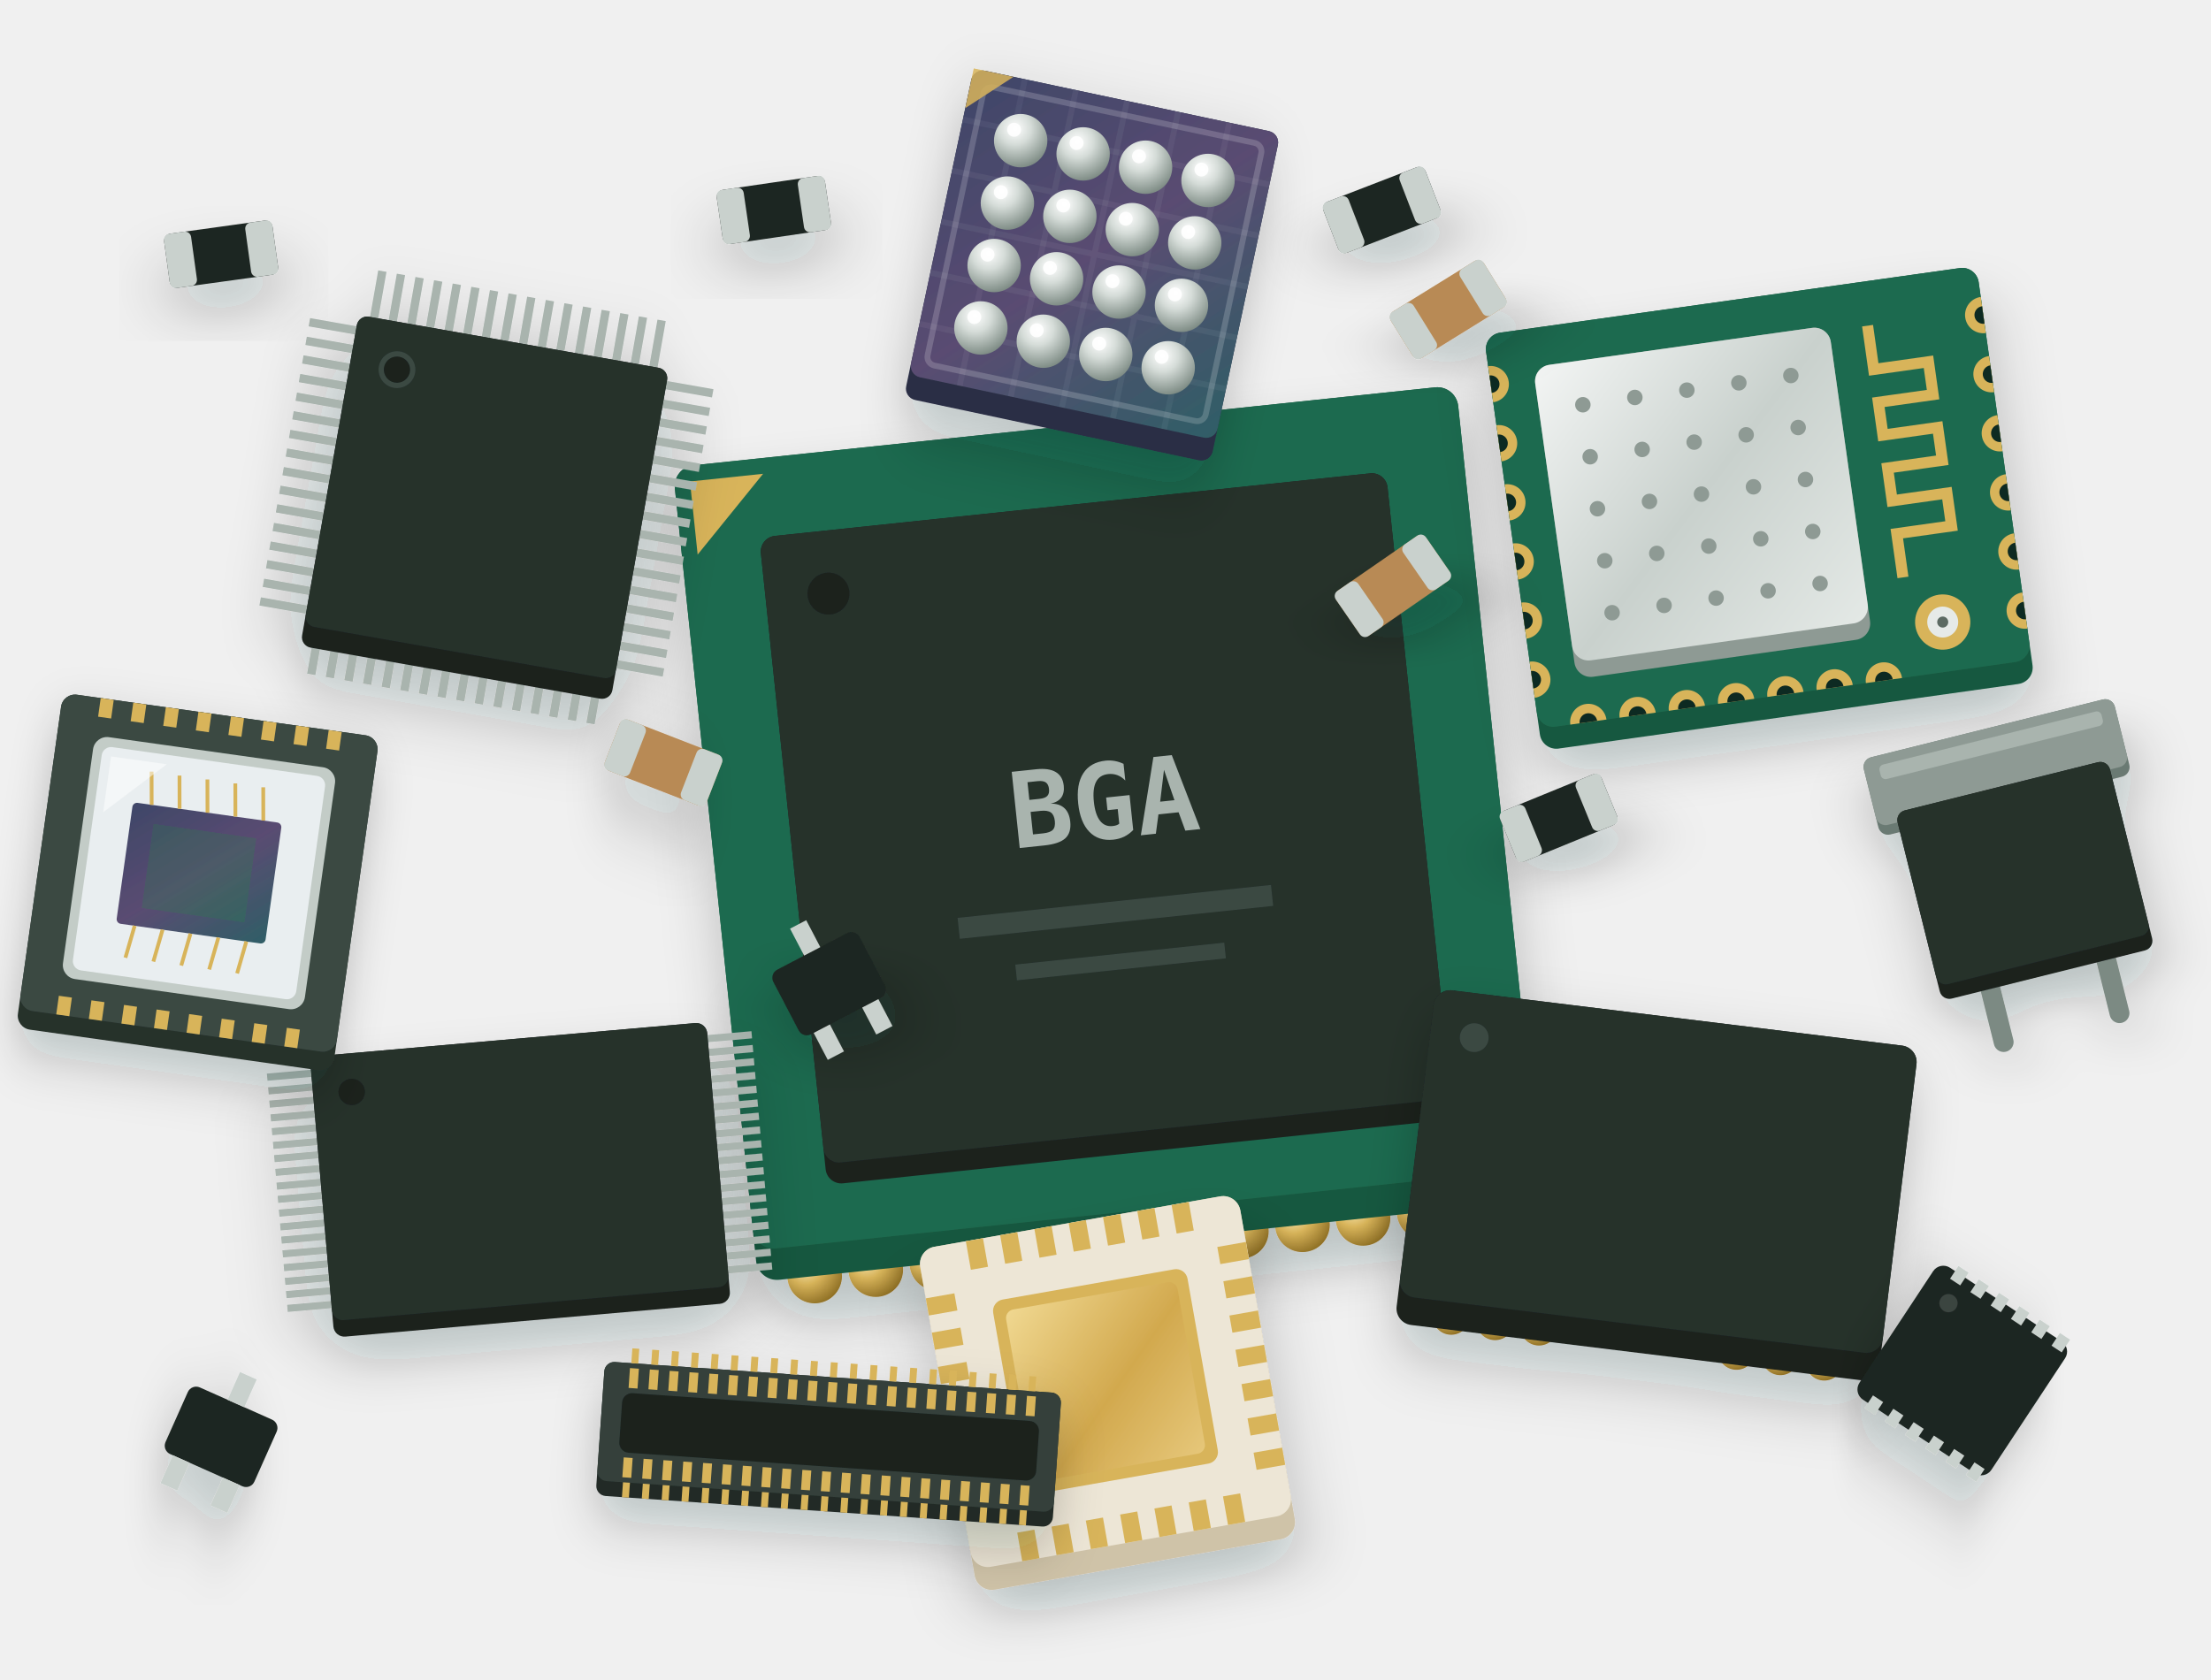
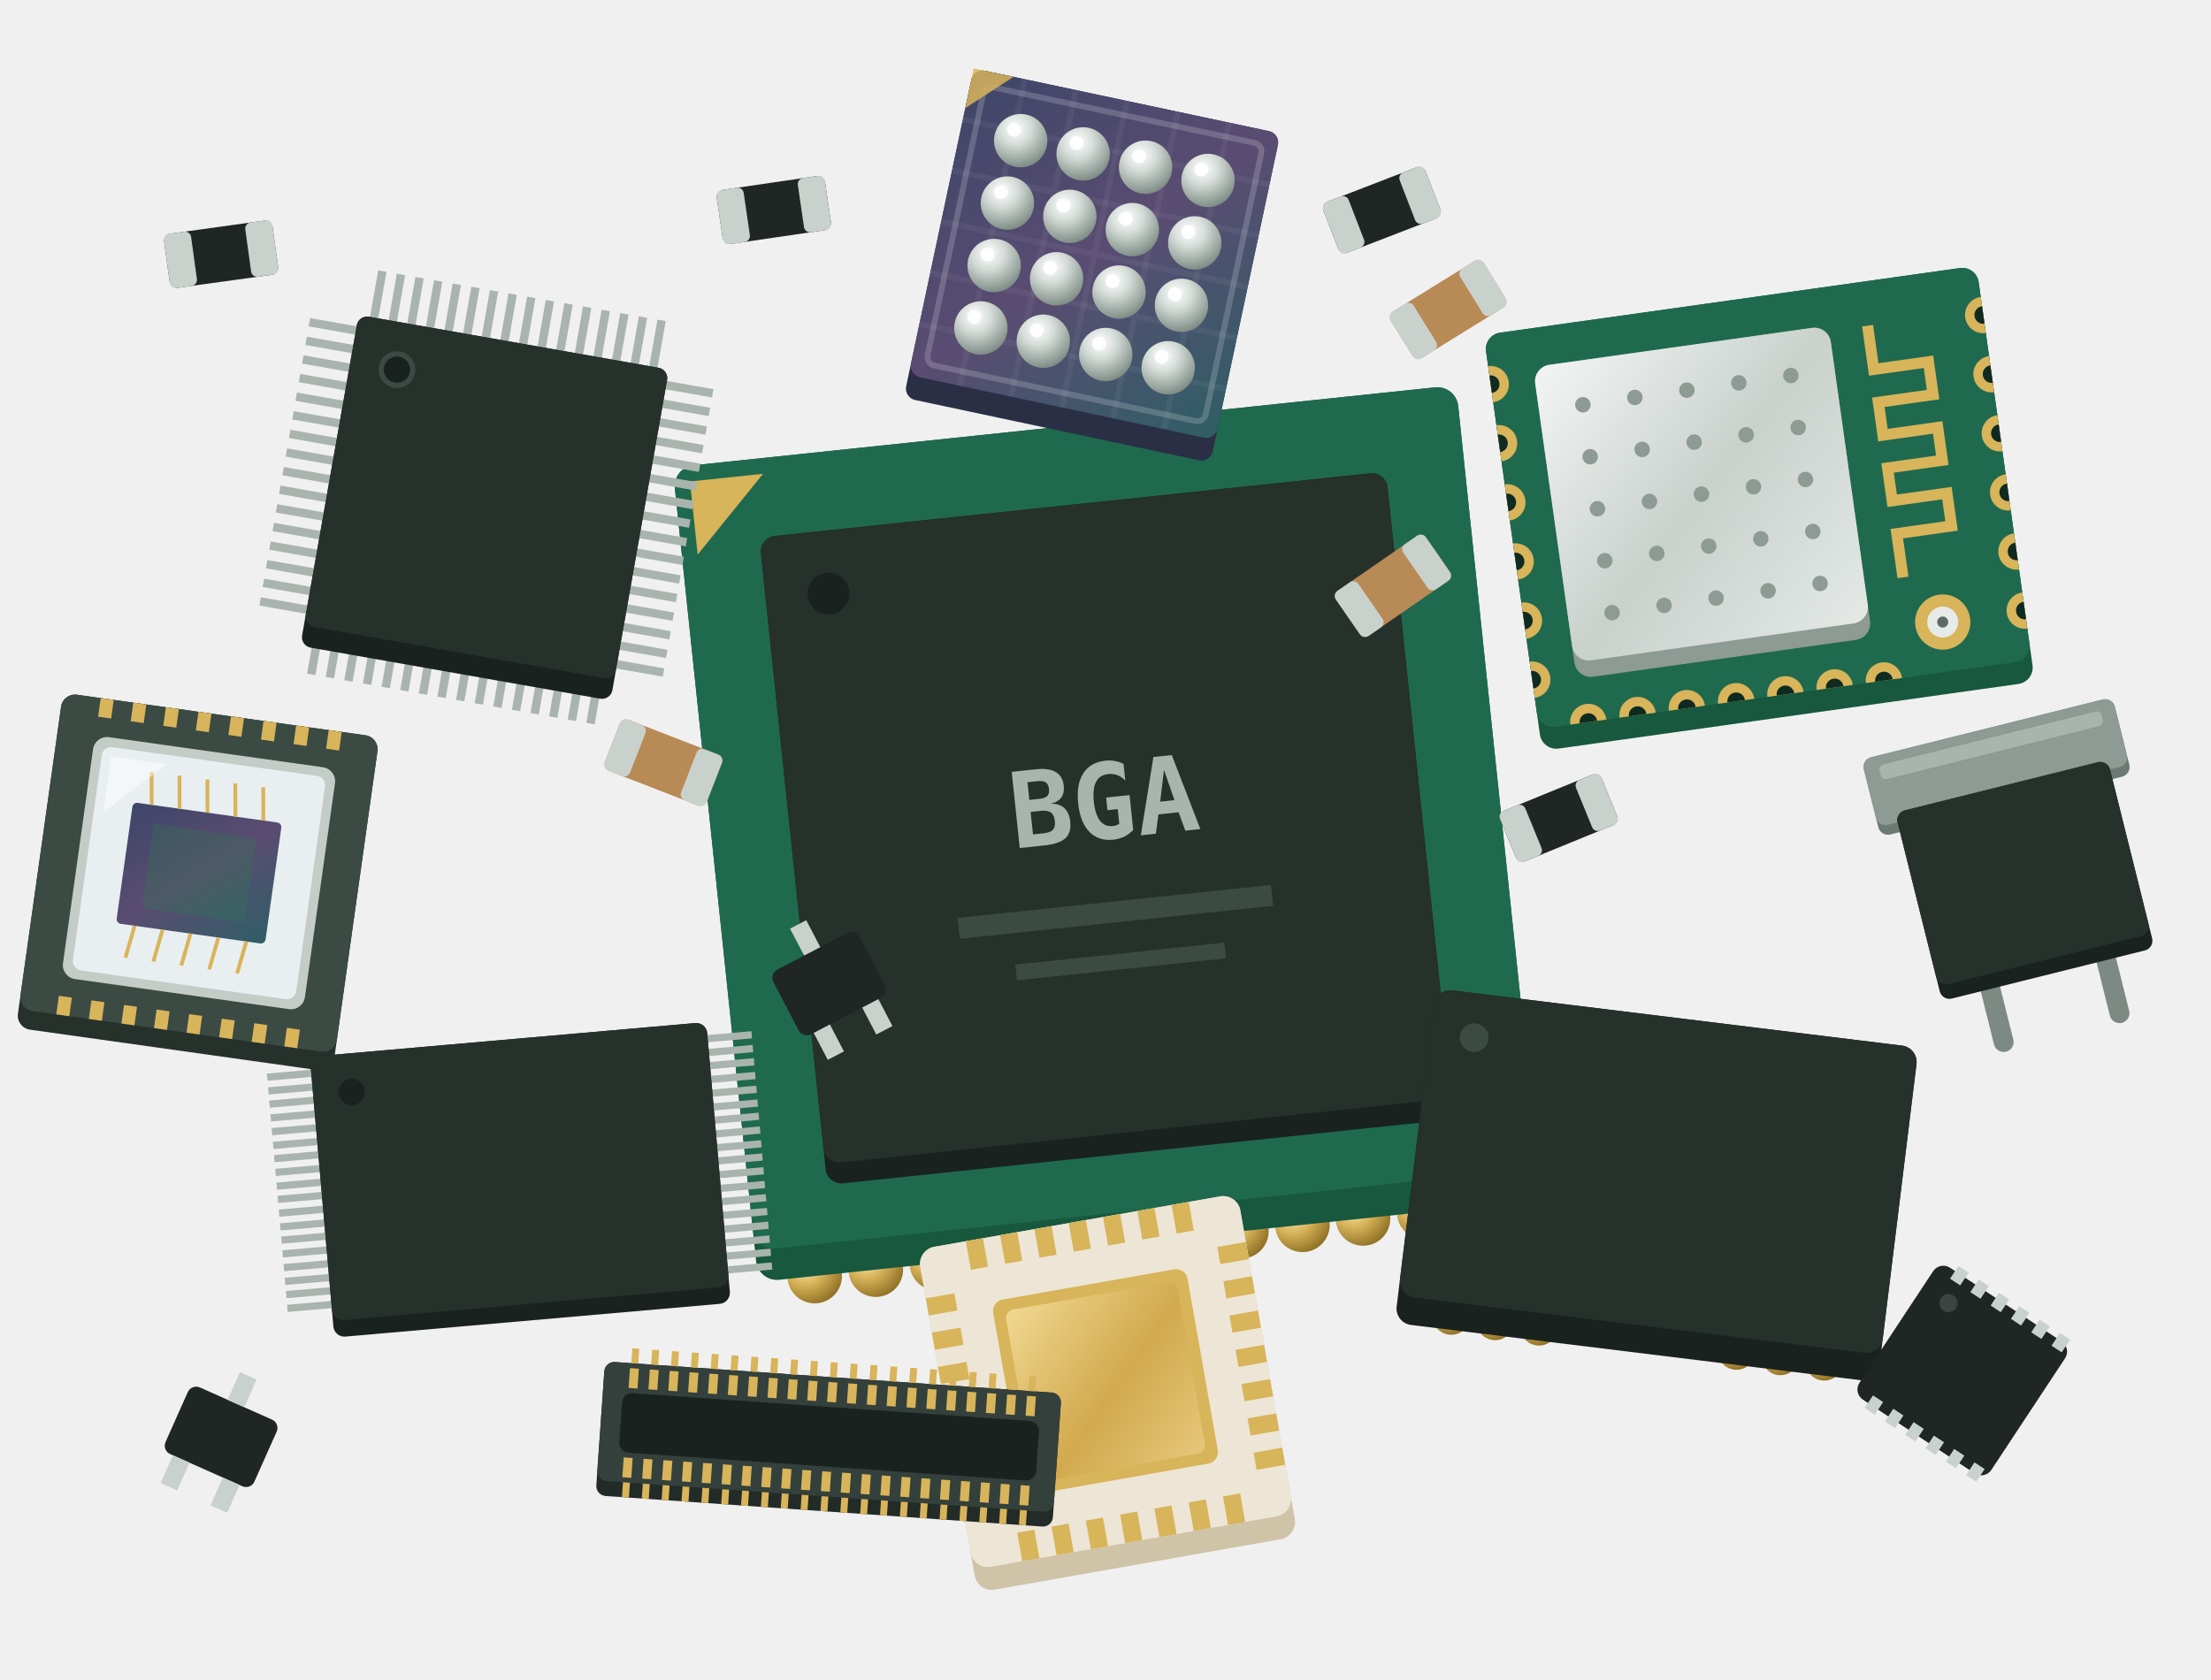
<svg xmlns="http://www.w3.org/2000/svg" viewBox="0 2 400 304" role="img" aria-label="Электронные компоненты">
  <defs>
    <radialGradient id="gBall-s3" cx=".35" cy=".3" r=".75">
      <stop offset="0" stop-color="#FBEBB8" />
      <stop offset=".45" stop-color="#D8B45A" />
      <stop offset="1" stop-color="#8E6F24" />
    </radialGradient>
    <radialGradient id="gBump-s3" cx=".35" cy=".3" r=".75">
      <stop offset="0" stop-color="#FFFFFF" />
      <stop offset=".4" stop-color="#D5DCD8" />
      <stop offset="1" stop-color="#7C8A83" />
    </radialGradient>
    <linearGradient id="gDie-s3" x1="0" y1="0" x2="1" y2="1">
      <stop offset="0" stop-color="#3E4668" />
      <stop offset=".5" stop-color="#5A4C72" />
      <stop offset="1" stop-color="#2F5E66" />
    </linearGradient>
    <linearGradient id="gGold-s3" x1="0" y1="0" x2="1" y2="1">
      <stop offset="0" stop-color="#F0D891" />
      <stop offset=".55" stop-color="#D2A94E" />
      <stop offset="1" stop-color="#E6C77A" />
    </linearGradient>
    <linearGradient id="gLid-s3" x1="0" y1="0" x2="1" y2="1">
      <stop offset="0" stop-color="#F3F5F4" />
      <stop offset=".5" stop-color="#C9D1CD" />
      <stop offset="1" stop-color="#E4E9E6" />
    </linearGradient>
-     <filter id="rsh" x="-30%" y="-30%" width="160%" height="170%">
-       <feDropShadow dx="0" dy="5" stdDeviation="5" flood-color="#0B2C22" flood-opacity=".22" />
-     </filter>
-     <filter id="rbs" x="-30%" y="-30%" width="160%" height="170%">
-       <feDropShadow dx="0" dy="5" stdDeviation="6" flood-color="#0B2C22" flood-opacity=".14" />
-     </filter>
  </defs>
-   <g transform="translate(200 150) rotate(-6) scale(0.95)" filter="url(#rsh)">
+   <g transform="translate(200 150) rotate(-6) scale(0.95)">
    <circle cx="-64.2" cy="81.0" r="5.2" fill="url(#gBall-s3)" />
    <circle cx="-52.5" cy="81.0" r="5.2" fill="url(#gBall-s3)" />
    <circle cx="-40.8" cy="81.0" r="5.2" fill="url(#gBall-s3)" />
    <circle cx="-29.2" cy="81.0" r="5.2" fill="url(#gBall-s3)" />
    <circle cx="-17.5" cy="81.0" r="5.2" fill="url(#gBall-s3)" />
    <circle cx="-5.8" cy="81.0" r="5.2" fill="url(#gBall-s3)" />
    <circle cx="5.8" cy="81.0" r="5.2" fill="url(#gBall-s3)" />
    <circle cx="17.5" cy="81.0" r="5.2" fill="url(#gBall-s3)" />
    <circle cx="29.2" cy="81.0" r="5.2" fill="url(#gBall-s3)" />
    <circle cx="40.8" cy="81.0" r="5.2" fill="url(#gBall-s3)" />
    <circle cx="52.5" cy="81.0" r="5.2" fill="url(#gBall-s3)" />
    <circle cx="64.2" cy="81.0" r="5.2" fill="url(#gBall-s3)" />
    <rect x="-75.0" y="-75.0" width="150" height="156" rx="4" fill="#17583F" />
    <rect x="-75.0" y="-75.0" width="150" height="150" rx="4" fill="#1F6A4F" />
    <rect x="-60" y="-60" width="120" height="124" rx="3" fill="#1A221F" />
    <rect x="-60" y="-60" width="120" height="120" rx="3" fill="#26312C" />
    <path d="M-72 -72h14l-14 14z" fill="#D8B45A" />
    <circle cx="-48" cy="-48" r="4" fill="#1A221F" />
    <text x="0" y="4" text-anchor="middle" font-family="ui-monospace,Menlo,Consolas,monospace" font-size="20" font-weight="700" fill="#A9B4AE">BGA</text>
    <rect x="-30" y="16" width="60" height="4" fill="#3B4A43" />
    <rect x="-20" y="26" width="40" height="3" fill="#3B4A43" />
  </g>
-   <g transform="translate(88 92) rotate(10) scale(0.95)" filter="url(#rsh)">
+   <g transform="translate(88 92) rotate(10) scale(0.95)">
    <path d="M-27.0 -30v-9M-27.0 30v9M-30 -27.0h-9M30 -27.0h9" stroke="#A9B4AE" stroke-width="1.6" />
    <path d="M-23.4 -30v-9M-23.4 30v9M-30 -23.4h-9M30 -23.4h9" stroke="#A9B4AE" stroke-width="1.6" />
    <path d="M-19.8 -30v-9M-19.8 30v9M-30 -19.8h-9M30 -19.8h9" stroke="#A9B4AE" stroke-width="1.6" />
    <path d="M-16.2 -30v-9M-16.2 30v9M-30 -16.2h-9M30 -16.2h9" stroke="#A9B4AE" stroke-width="1.6" />
    <path d="M-12.6 -30v-9M-12.6 30v9M-30 -12.6h-9M30 -12.6h9" stroke="#A9B4AE" stroke-width="1.6" />
    <path d="M-9.0 -30v-9M-9.0 30v9M-30 -9.0h-9M30 -9.0h9" stroke="#A9B4AE" stroke-width="1.6" />
    <path d="M-5.4 -30v-9M-5.4 30v9M-30 -5.4h-9M30 -5.4h9" stroke="#A9B4AE" stroke-width="1.6" />
    <path d="M-1.8 -30v-9M-1.8 30v9M-30 -1.8h-9M30 -1.8h9" stroke="#A9B4AE" stroke-width="1.6" />
    <path d="M1.8 -30v-9M1.8 30v9M-30 1.8h-9M30 1.8h9" stroke="#A9B4AE" stroke-width="1.6" />
    <path d="M5.4 -30v-9M5.4 30v9M-30 5.4h-9M30 5.4h9" stroke="#A9B4AE" stroke-width="1.6" />
    <path d="M9.0 -30v-9M9.0 30v9M-30 9.0h-9M30 9.0h9" stroke="#A9B4AE" stroke-width="1.6" />
    <path d="M12.6 -30v-9M12.6 30v9M-30 12.6h-9M30 12.6h9" stroke="#A9B4AE" stroke-width="1.6" />
    <path d="M16.2 -30v-9M16.2 30v9M-30 16.2h-9M30 16.2h9" stroke="#A9B4AE" stroke-width="1.6" />
    <path d="M19.8 -30v-9M19.8 30v9M-30 19.8h-9M30 19.8h9" stroke="#A9B4AE" stroke-width="1.6" />
    <path d="M23.4 -30v-9M23.4 30v9M-30 23.4h-9M30 23.4h9" stroke="#A9B4AE" stroke-width="1.6" />
    <path d="M27.0 -30v-9M27.0 30v9M-30 27.0h-9M30 27.0h9" stroke="#A9B4AE" stroke-width="1.6" />
    <rect x="-30" y="-30" width="60" height="64" rx="2" fill="#1A221F" />
    <rect x="-30" y="-30" width="60" height="60" rx="2" fill="#26312C" />
    <circle cx="-21" cy="-21" r="3" fill="#1A221F" />
    <circle cx="-21" cy="-21" r="3" fill="none" stroke="#3B4A43" />
  </g>
-   <g transform="translate(318 92) rotate(-8) scale(1.0)" filter="url(#rsh)">
+   <g transform="translate(318 92) rotate(-8) scale(1.0)">
    <clipPath id="cRF-s33">
      <rect x="-45" y="-36" width="90" height="72" rx="3" />
    </clipPath>
    <rect x="-45" y="-36" width="90" height="76" rx="3" fill="#17583F" />
    <rect x="-45" y="-36" width="90" height="72" rx="3" fill="#1F6A4F" />
    <g clip-path="url(#cRF-s33)">
      <circle cx="-45" cy="-27.0" r="3.3" fill="#D8B45A" />
      <circle cx="-45" cy="-27.0" r="1.6" fill="#0F2A20" />
      <circle cx="-45" cy="-16.2" r="3.3" fill="#D8B45A" />
      <circle cx="-45" cy="-16.2" r="1.6" fill="#0F2A20" />
      <circle cx="-45" cy="-5.4" r="3.3" fill="#D8B45A" />
      <circle cx="-45" cy="-5.4" r="1.6" fill="#0F2A20" />
      <circle cx="-45" cy="5.4" r="3.3" fill="#D8B45A" />
      <circle cx="-45" cy="5.4" r="1.6" fill="#0F2A20" />
      <circle cx="-45" cy="16.2" r="3.3" fill="#D8B45A" />
      <circle cx="-45" cy="16.2" r="1.6" fill="#0F2A20" />
      <circle cx="-45" cy="27.0" r="3.3" fill="#D8B45A" />
      <circle cx="-45" cy="27.0" r="1.6" fill="#0F2A20" />
      <circle cx="45" cy="-27.0" r="3.3" fill="#D8B45A" />
      <circle cx="45" cy="-27.0" r="1.6" fill="#0F2A20" />
      <circle cx="45" cy="-16.2" r="3.3" fill="#D8B45A" />
      <circle cx="45" cy="-16.2" r="1.6" fill="#0F2A20" />
      <circle cx="45" cy="-5.4" r="3.3" fill="#D8B45A" />
      <circle cx="45" cy="-5.4" r="1.6" fill="#0F2A20" />
      <circle cx="45" cy="5.4" r="3.3" fill="#D8B45A" />
      <circle cx="45" cy="5.4" r="1.6" fill="#0F2A20" />
      <circle cx="45" cy="16.2" r="3.3" fill="#D8B45A" />
      <circle cx="45" cy="16.2" r="1.6" fill="#0F2A20" />
      <circle cx="45" cy="27.0" r="3.3" fill="#D8B45A" />
      <circle cx="45" cy="27.0" r="1.6" fill="#0F2A20" />
      <circle cx="-36.0" cy="36" r="3.3" fill="#D8B45A" />
      <circle cx="-36.0" cy="36" r="1.6" fill="#0F2A20" />
      <circle cx="-27.0" cy="36" r="3.3" fill="#D8B45A" />
      <circle cx="-27.0" cy="36" r="1.6" fill="#0F2A20" />
      <circle cx="-18.0" cy="36" r="3.3" fill="#D8B45A" />
      <circle cx="-18.0" cy="36" r="1.6" fill="#0F2A20" />
      <circle cx="-9.0" cy="36" r="3.3" fill="#D8B45A" />
      <circle cx="-9.0" cy="36" r="1.6" fill="#0F2A20" />
      <circle cx="0.0" cy="36" r="3.3" fill="#D8B45A" />
      <circle cx="0.0" cy="36" r="1.6" fill="#0F2A20" />
      <circle cx="9.0" cy="36" r="3.3" fill="#D8B45A" />
      <circle cx="9.0" cy="36" r="1.6" fill="#0F2A20" />
      <circle cx="18.0" cy="36" r="3.3" fill="#D8B45A" />
      <circle cx="18.0" cy="36" r="1.6" fill="#0F2A20" />
    </g>
    <rect x="-37" y="-29" width="54" height="57" rx="3" fill="#8E9A94" />
    <rect x="-37" y="-29" width="54" height="54" rx="3" fill="url(#gLid-s3)" />
    <circle cx="-29.0" cy="-21.0" r="1.4" fill="#8E9A94" />
    <circle cx="-29.0" cy="-11.5" r="1.4" fill="#8E9A94" />
    <circle cx="-29.0" cy="-2.0" r="1.4" fill="#8E9A94" />
    <circle cx="-29.0" cy="7.5" r="1.4" fill="#8E9A94" />
    <circle cx="-29.0" cy="17.0" r="1.4" fill="#8E9A94" />
    <circle cx="-19.5" cy="-21.0" r="1.4" fill="#8E9A94" />
    <circle cx="-19.5" cy="-11.5" r="1.4" fill="#8E9A94" />
    <circle cx="-19.5" cy="-2.0" r="1.4" fill="#8E9A94" />
    <circle cx="-19.5" cy="7.5" r="1.4" fill="#8E9A94" />
    <circle cx="-19.5" cy="17.0" r="1.4" fill="#8E9A94" />
    <circle cx="-10.0" cy="-21.0" r="1.4" fill="#8E9A94" />
    <circle cx="-10.0" cy="-11.5" r="1.4" fill="#8E9A94" />
    <circle cx="-10.0" cy="-2.0" r="1.4" fill="#8E9A94" />
    <circle cx="-10.0" cy="7.5" r="1.4" fill="#8E9A94" />
    <circle cx="-10.0" cy="17.0" r="1.4" fill="#8E9A94" />
    <circle cx="-0.5" cy="-21.0" r="1.4" fill="#8E9A94" />
    <circle cx="-0.5" cy="-11.5" r="1.4" fill="#8E9A94" />
    <circle cx="-0.5" cy="-2.0" r="1.4" fill="#8E9A94" />
    <circle cx="-0.5" cy="7.5" r="1.4" fill="#8E9A94" />
    <circle cx="-0.5" cy="17.0" r="1.4" fill="#8E9A94" />
    <circle cx="9.0" cy="-21.0" r="1.4" fill="#8E9A94" />
    <circle cx="9.0" cy="-11.5" r="1.4" fill="#8E9A94" />
    <circle cx="9.0" cy="-2.0" r="1.4" fill="#8E9A94" />
    <circle cx="9.0" cy="7.5" r="1.4" fill="#8E9A94" />
    <circle cx="9.0" cy="17.0" r="1.4" fill="#8E9A94" />
    <path d="M24 -28v8h10v6h-10v6h10v6h-10v6h10v6h-10v8" fill="none" stroke="#D8B45A" stroke-width="2" />
    <circle cx="31" cy="-29" r="0" fill="none" />
    <circle cx="30" cy="27" r="5" fill="#D8B45A" />
    <circle cx="30" cy="27" r="2.8" fill="#E6EAE8" />
    <circle cx="30" cy="27" r="1" fill="#5C6B64" />
  </g>
-   <g transform="translate(300 214) rotate(7) scale(1.0)" filter="url(#rsh)">
+   <g transform="translate(300 214) rotate(7) scale(1.0)">
    <circle cx="-34" cy="30.5" r="3.4" fill="url(#gBall-s3)" />
    <circle cx="-26" cy="30.5" r="3.4" fill="url(#gBall-s3)" />
    <circle cx="-18" cy="30.5" r="3.4" fill="url(#gBall-s3)" />
    <circle cx="18" cy="30.5" r="3.4" fill="url(#gBall-s3)" />
    <circle cx="26" cy="30.5" r="3.4" fill="url(#gBall-s3)" />
    <circle cx="34" cy="30.5" r="3.4" fill="url(#gBall-s3)" />
    <rect x="-44" y="-28" width="88" height="61" rx="3" fill="#1A221F" />
    <rect x="-44" y="-28" width="88" height="56" rx="3" fill="#26312C" />
    <circle cx="-36" cy="-20" r="2.6" fill="#3B4A43" />
  </g>
-   <g transform="translate(94 214) rotate(-5) scale(1.0)" filter="url(#rsh)">
+   <g transform="translate(94 214) rotate(-5) scale(1.0)">
    <path d="M-44 -21.0h8M36 -21.0h8" stroke="#A9B4AE" stroke-width="1.3" />
    <path d="M-44 -18.5h8M36 -18.5h8" stroke="#A9B4AE" stroke-width="1.3" />
    <path d="M-44 -16.1h8M36 -16.1h8" stroke="#A9B4AE" stroke-width="1.3" />
    <path d="M-44 -13.6h8M36 -13.6h8" stroke="#A9B4AE" stroke-width="1.3" />
    <path d="M-44 -11.1h8M36 -11.1h8" stroke="#A9B4AE" stroke-width="1.3" />
    <path d="M-44 -8.6h8M36 -8.6h8" stroke="#A9B4AE" stroke-width="1.3" />
    <path d="M-44 -6.2h8M36 -6.2h8" stroke="#A9B4AE" stroke-width="1.3" />
    <path d="M-44 -3.7h8M36 -3.7h8" stroke="#A9B4AE" stroke-width="1.3" />
    <path d="M-44 -1.2h8M36 -1.2h8" stroke="#A9B4AE" stroke-width="1.3" />
    <path d="M-44 1.2h8M36 1.2h8" stroke="#A9B4AE" stroke-width="1.3" />
    <path d="M-44 3.7h8M36 3.7h8" stroke="#A9B4AE" stroke-width="1.3" />
    <path d="M-44 6.2h8M36 6.2h8" stroke="#A9B4AE" stroke-width="1.3" />
    <path d="M-44 8.6h8M36 8.6h8" stroke="#A9B4AE" stroke-width="1.3" />
    <path d="M-44 11.1h8M36 11.1h8" stroke="#A9B4AE" stroke-width="1.3" />
    <path d="M-44 13.6h8M36 13.6h8" stroke="#A9B4AE" stroke-width="1.3" />
    <path d="M-44 16.1h8M36 16.1h8" stroke="#A9B4AE" stroke-width="1.3" />
    <path d="M-44 18.5h8M36 18.5h8" stroke="#A9B4AE" stroke-width="1.3" />
    <path d="M-44 21.0h8M36 21.0h8" stroke="#A9B4AE" stroke-width="1.3" />
    <rect x="-36" y="-24" width="72" height="51" rx="2" fill="#1A221F" />
    <rect x="-36" y="-24" width="72" height="48" rx="2" fill="#26312C" />
    <circle cx="-29" cy="-17" r="2.4" fill="#1A221F" />
  </g>
-   <g transform="translate(198 48) rotate(12) scale(1.05)" filter="url(#rsh)">
+   <g transform="translate(198 48) rotate(12) scale(1.05)">
    <rect x="-27" y="-27" width="54" height="58" rx="2" fill="#2A2F45" />
    <rect x="-27" y="-27" width="54" height="54" rx="2" fill="url(#gDie-s3)" />
    <rect x="-24.5" y="-24.5" width="49" height="49" rx="1.5" fill="none" stroke="#FFFFFF" stroke-opacity=".18" />
    <path d="M-18 -27v54M-27 -18h54" stroke="#FFFFFF" stroke-opacity=".05" />
    <path d="M-9 -27v54M-27 -9h54" stroke="#FFFFFF" stroke-opacity=".05" />
    <path d="M0 -27v54M-27 0h54" stroke="#FFFFFF" stroke-opacity=".05" />
    <path d="M9 -27v54M-27 9h54" stroke="#FFFFFF" stroke-opacity=".05" />
    <path d="M18 -27v54M-27 18h54" stroke="#FFFFFF" stroke-opacity=".05" />
    <circle cx="-16.5" cy="-16.5" r="4.6" fill="url(#gBump-s3)" />
    <circle cx="-18.0" cy="-18.1" r="1.2" fill="#FFFFFF" opacity=".9" />
    <circle cx="-5.5" cy="-16.5" r="4.6" fill="url(#gBump-s3)" />
    <circle cx="-7.0" cy="-18.1" r="1.2" fill="#FFFFFF" opacity=".9" />
    <circle cx="5.5" cy="-16.5" r="4.6" fill="url(#gBump-s3)" />
    <circle cx="4.0" cy="-18.1" r="1.2" fill="#FFFFFF" opacity=".9" />
    <circle cx="16.5" cy="-16.5" r="4.6" fill="url(#gBump-s3)" />
    <circle cx="15.0" cy="-18.1" r="1.2" fill="#FFFFFF" opacity=".9" />
    <circle cx="-16.5" cy="-5.5" r="4.6" fill="url(#gBump-s3)" />
    <circle cx="-18.0" cy="-7.1" r="1.2" fill="#FFFFFF" opacity=".9" />
    <circle cx="-5.5" cy="-5.5" r="4.6" fill="url(#gBump-s3)" />
    <circle cx="-7.0" cy="-7.1" r="1.2" fill="#FFFFFF" opacity=".9" />
    <circle cx="5.5" cy="-5.5" r="4.6" fill="url(#gBump-s3)" />
    <circle cx="4.0" cy="-7.1" r="1.2" fill="#FFFFFF" opacity=".9" />
    <circle cx="16.5" cy="-5.5" r="4.6" fill="url(#gBump-s3)" />
    <circle cx="15.0" cy="-7.1" r="1.2" fill="#FFFFFF" opacity=".9" />
    <circle cx="-16.5" cy="5.5" r="4.6" fill="url(#gBump-s3)" />
    <circle cx="-18.0" cy="3.9" r="1.2" fill="#FFFFFF" opacity=".9" />
    <circle cx="-5.5" cy="5.5" r="4.6" fill="url(#gBump-s3)" />
    <circle cx="-7.0" cy="3.9" r="1.2" fill="#FFFFFF" opacity=".9" />
    <circle cx="5.5" cy="5.5" r="4.6" fill="url(#gBump-s3)" />
    <circle cx="4.0" cy="3.9" r="1.2" fill="#FFFFFF" opacity=".9" />
    <circle cx="16.5" cy="5.5" r="4.6" fill="url(#gBump-s3)" />
    <circle cx="15.0" cy="3.9" r="1.2" fill="#FFFFFF" opacity=".9" />
    <circle cx="-16.5" cy="16.5" r="4.6" fill="url(#gBump-s3)" />
    <circle cx="-18.0" cy="14.9" r="1.2" fill="#FFFFFF" opacity=".9" />
    <circle cx="-5.5" cy="16.5" r="4.6" fill="url(#gBump-s3)" />
    <circle cx="-7.0" cy="14.9" r="1.2" fill="#FFFFFF" opacity=".9" />
    <circle cx="5.5" cy="16.5" r="4.6" fill="url(#gBump-s3)" />
    <circle cx="4.0" cy="14.9" r="1.2" fill="#FFFFFF" opacity=".9" />
    <circle cx="16.5" cy="16.5" r="4.6" fill="url(#gBump-s3)" />
    <circle cx="15.0" cy="14.9" r="1.2" fill="#FFFFFF" opacity=".9" />
    <path d="M-27 -27h7l-7 7z" fill="#D8B45A" opacity=".85" />
  </g>
-   <g transform="translate(200 252) rotate(-10) scale(1.05)" filter="url(#rsh)">
+   <g transform="translate(200 252) rotate(-10) scale(1.05)">
    <rect x="-28" y="-28" width="56" height="60" rx="3" fill="#CFC3A8" />
    <rect x="-28" y="-28" width="56" height="56" rx="3" fill="#EDE6D6" />
    <rect x="-19.5" y="-28" width="3" height="5" fill="#D8B45A" />
    <rect x="-19.5" y="23" width="3" height="5" fill="#D8B45A" />
    <rect x="-28" y="-19.5" width="5" height="3" fill="#D8B45A" />
    <rect x="23" y="-19.5" width="5" height="3" fill="#D8B45A" />
    <rect x="-13.5" y="-28" width="3" height="5" fill="#D8B45A" />
    <rect x="-13.5" y="23" width="3" height="5" fill="#D8B45A" />
    <rect x="-28" y="-13.5" width="5" height="3" fill="#D8B45A" />
    <rect x="23" y="-13.5" width="5" height="3" fill="#D8B45A" />
    <rect x="-7.5" y="-28" width="3" height="5" fill="#D8B45A" />
    <rect x="-7.5" y="23" width="3" height="5" fill="#D8B45A" />
    <rect x="-28" y="-7.5" width="5" height="3" fill="#D8B45A" />
    <rect x="23" y="-7.5" width="5" height="3" fill="#D8B45A" />
    <rect x="-1.5" y="-28" width="3" height="5" fill="#D8B45A" />
    <rect x="-1.5" y="23" width="3" height="5" fill="#D8B45A" />
    <rect x="-28" y="-1.5" width="5" height="3" fill="#D8B45A" />
    <rect x="23" y="-1.5" width="5" height="3" fill="#D8B45A" />
    <rect x="4.5" y="-28" width="3" height="5" fill="#D8B45A" />
    <rect x="4.5" y="23" width="3" height="5" fill="#D8B45A" />
    <rect x="-28" y="4.5" width="5" height="3" fill="#D8B45A" />
    <rect x="23" y="4.5" width="5" height="3" fill="#D8B45A" />
    <rect x="10.5" y="-28" width="3" height="5" fill="#D8B45A" />
    <rect x="10.5" y="23" width="3" height="5" fill="#D8B45A" />
    <rect x="-28" y="10.5" width="5" height="3" fill="#D8B45A" />
    <rect x="23" y="10.5" width="5" height="3" fill="#D8B45A" />
    <rect x="16.5" y="-28" width="3" height="5" fill="#D8B45A" />
    <rect x="16.5" y="23" width="3" height="5" fill="#D8B45A" />
    <rect x="-28" y="16.5" width="5" height="3" fill="#D8B45A" />
    <rect x="23" y="16.5" width="5" height="3" fill="#D8B45A" />
    <rect x="-17" y="-17" width="34" height="34" rx="2" fill="#D8B45A" />
    <rect x="-15" y="-15" width="30" height="30" rx="1.5" fill="url(#gGold-s3)" />
  </g>
-   <g transform="translate(36 160) rotate(8) scale(0.85)" filter="url(#rsh)">
+   <g transform="translate(36 160) rotate(8) scale(0.85)">
    <rect x="-34" y="-34" width="68" height="72" rx="3" fill="#26312C" />
    <rect x="-34" y="-34" width="68" height="68" rx="3" fill="#3B4A43" />
    <rect x="-25.9" y="-34" width="2.8" height="4" fill="#D8B45A" />
    <rect x="-25.9" y="30" width="2.8" height="4" fill="#D8B45A" />
    <rect x="-18.9" y="-34" width="2.8" height="4" fill="#D8B45A" />
    <rect x="-18.9" y="30" width="2.8" height="4" fill="#D8B45A" />
    <rect x="-11.9" y="-34" width="2.8" height="4" fill="#D8B45A" />
    <rect x="-11.9" y="30" width="2.8" height="4" fill="#D8B45A" />
    <rect x="-4.9" y="-34" width="2.8" height="4" fill="#D8B45A" />
    <rect x="-4.9" y="30" width="2.8" height="4" fill="#D8B45A" />
    <rect x="2.1" y="-34" width="2.8" height="4" fill="#D8B45A" />
    <rect x="2.1" y="30" width="2.8" height="4" fill="#D8B45A" />
    <rect x="9.1" y="-34" width="2.8" height="4" fill="#D8B45A" />
    <rect x="9.1" y="30" width="2.8" height="4" fill="#D8B45A" />
    <rect x="16.1" y="-34" width="2.8" height="4" fill="#D8B45A" />
    <rect x="16.1" y="30" width="2.8" height="4" fill="#D8B45A" />
    <rect x="23.1" y="-34" width="2.8" height="4" fill="#D8B45A" />
    <rect x="23.1" y="30" width="2.8" height="4" fill="#D8B45A" />
    <rect x="-26" y="-26" width="52" height="52" rx="3" fill="#C3CCC7" />
    <rect x="-24" y="-24" width="48" height="48" rx="2" fill="#E9EEF0" />
    <rect x="-16" y="-13" width="32" height="26" rx="1" fill="url(#gDie-s3)" />
    <rect x="-11" y="-9" width="22" height="18" fill="#3E6B5A" />
    <rect x="-11" y="-9" width="22" height="18" fill="url(#gDie-s3)" opacity=".55" />
    <path d="M-12 -13l-1 -7M-12 13l-1 7" stroke="#D8B45A" stroke-width=".8" />
    <path d="M-6 -13l-1 -7M-6 13l-1 7" stroke="#D8B45A" stroke-width=".8" />
    <path d="M0 -13l-1 -7M0 13l-1 7" stroke="#D8B45A" stroke-width=".8" />
    <path d="M6 -13l-1 -7M6 13l-1 7" stroke="#D8B45A" stroke-width=".8" />
    <path d="M12 -13l-1 -7M12 13l-1 7" stroke="#D8B45A" stroke-width=".8" />
    <path d="M-22 -22l12 0-12 12z" fill="#FFFFFF" opacity=".5" />
  </g>
-   <g transform="translate(366 160) rotate(-14) scale(0.9)" filter="url(#rsh)">
+   <g transform="translate(366 160) rotate(-14) scale(0.9)">
    <path d="M-12 18v14M12 18v14" stroke="#7C8A83" stroke-width="4" stroke-linecap="round" />
    <rect x="-26" y="-30" width="52" height="16" rx="2" fill="#6B7A73" />
    <rect x="-26" y="-30" width="52" height="14" rx="2" fill="#8E9A94" />
    <rect x="-23" y="-28" width="46" height="3" rx="1" fill="#A9B4AE" />
    <rect x="-22" y="-18" width="44" height="39" rx="2" fill="#1A221F" />
    <rect x="-22" y="-18" width="44" height="36" rx="2" fill="#26312C" />
  </g>
-   <g transform="translate(150 262) rotate(4) scale(0.9)" filter="url(#rsh)">
+   <g transform="translate(150 262) rotate(4) scale(0.9)">
    <rect x="-46" y="-12" width="92" height="27" rx="2" fill="#222B27" />
    <rect x="-46" y="-12" width="92" height="24" rx="2" fill="#34403B" />
    <rect x="-42" y="-6" width="84" height="12" rx="2" fill="#1A221F" />
    <rect x="-40.9" y="-11" width="1.8" height="4" fill="#D8B45A" />
    <rect x="-40.9" y="7" width="1.8" height="4" fill="#D8B45A" />
    <path d="M-40 -15v3M-40 12v3" stroke="#D8B45A" stroke-width="1.4" />
    <rect x="-36.9" y="-11" width="1.8" height="4" fill="#D8B45A" />
    <rect x="-36.9" y="7" width="1.8" height="4" fill="#D8B45A" />
    <path d="M-36 -15v3M-36 12v3" stroke="#D8B45A" stroke-width="1.4" />
    <rect x="-32.9" y="-11" width="1.8" height="4" fill="#D8B45A" />
    <rect x="-32.9" y="7" width="1.8" height="4" fill="#D8B45A" />
    <path d="M-32 -15v3M-32 12v3" stroke="#D8B45A" stroke-width="1.4" />
    <rect x="-28.9" y="-11" width="1.8" height="4" fill="#D8B45A" />
    <rect x="-28.9" y="7" width="1.8" height="4" fill="#D8B45A" />
    <path d="M-28 -15v3M-28 12v3" stroke="#D8B45A" stroke-width="1.4" />
    <rect x="-24.9" y="-11" width="1.8" height="4" fill="#D8B45A" />
    <rect x="-24.9" y="7" width="1.8" height="4" fill="#D8B45A" />
    <path d="M-24 -15v3M-24 12v3" stroke="#D8B45A" stroke-width="1.4" />
    <rect x="-20.9" y="-11" width="1.8" height="4" fill="#D8B45A" />
    <rect x="-20.9" y="7" width="1.8" height="4" fill="#D8B45A" />
    <path d="M-20 -15v3M-20 12v3" stroke="#D8B45A" stroke-width="1.4" />
    <rect x="-16.9" y="-11" width="1.8" height="4" fill="#D8B45A" />
    <rect x="-16.9" y="7" width="1.8" height="4" fill="#D8B45A" />
    <path d="M-16 -15v3M-16 12v3" stroke="#D8B45A" stroke-width="1.4" />
    <rect x="-12.9" y="-11" width="1.8" height="4" fill="#D8B45A" />
    <rect x="-12.9" y="7" width="1.8" height="4" fill="#D8B45A" />
    <path d="M-12 -15v3M-12 12v3" stroke="#D8B45A" stroke-width="1.4" />
    <rect x="-8.9" y="-11" width="1.8" height="4" fill="#D8B45A" />
    <rect x="-8.9" y="7" width="1.8" height="4" fill="#D8B45A" />
    <path d="M-8 -15v3M-8 12v3" stroke="#D8B45A" stroke-width="1.4" />
    <rect x="-4.9" y="-11" width="1.8" height="4" fill="#D8B45A" />
    <rect x="-4.9" y="7" width="1.8" height="4" fill="#D8B45A" />
    <path d="M-4 -15v3M-4 12v3" stroke="#D8B45A" stroke-width="1.4" />
    <rect x="-0.9" y="-11" width="1.8" height="4" fill="#D8B45A" />
    <rect x="-0.9" y="7" width="1.8" height="4" fill="#D8B45A" />
    <path d="M0 -15v3M0 12v3" stroke="#D8B45A" stroke-width="1.4" />
    <rect x="3.1" y="-11" width="1.8" height="4" fill="#D8B45A" />
    <rect x="3.1" y="7" width="1.8" height="4" fill="#D8B45A" />
    <path d="M4 -15v3M4 12v3" stroke="#D8B45A" stroke-width="1.4" />
    <rect x="7.1" y="-11" width="1.8" height="4" fill="#D8B45A" />
    <rect x="7.1" y="7" width="1.8" height="4" fill="#D8B45A" />
    <path d="M8 -15v3M8 12v3" stroke="#D8B45A" stroke-width="1.4" />
    <rect x="11.1" y="-11" width="1.8" height="4" fill="#D8B45A" />
    <rect x="11.1" y="7" width="1.8" height="4" fill="#D8B45A" />
    <path d="M12 -15v3M12 12v3" stroke="#D8B45A" stroke-width="1.4" />
    <rect x="15.1" y="-11" width="1.8" height="4" fill="#D8B45A" />
    <rect x="15.1" y="7" width="1.8" height="4" fill="#D8B45A" />
    <path d="M16 -15v3M16 12v3" stroke="#D8B45A" stroke-width="1.4" />
    <rect x="19.1" y="-11" width="1.8" height="4" fill="#D8B45A" />
    <rect x="19.1" y="7" width="1.8" height="4" fill="#D8B45A" />
    <path d="M20 -15v3M20 12v3" stroke="#D8B45A" stroke-width="1.4" />
    <rect x="23.1" y="-11" width="1.8" height="4" fill="#D8B45A" />
    <rect x="23.1" y="7" width="1.8" height="4" fill="#D8B45A" />
    <path d="M24 -15v3M24 12v3" stroke="#D8B45A" stroke-width="1.4" />
    <rect x="27.1" y="-11" width="1.8" height="4" fill="#D8B45A" />
    <rect x="27.1" y="7" width="1.8" height="4" fill="#D8B45A" />
    <path d="M28 -15v3M28 12v3" stroke="#D8B45A" stroke-width="1.4" />
    <rect x="31.1" y="-11" width="1.8" height="4" fill="#D8B45A" />
    <rect x="31.1" y="7" width="1.8" height="4" fill="#D8B45A" />
    <path d="M32 -15v3M32 12v3" stroke="#D8B45A" stroke-width="1.4" />
    <rect x="35.1" y="-11" width="1.8" height="4" fill="#D8B45A" />
    <rect x="35.1" y="7" width="1.8" height="4" fill="#D8B45A" />
    <path d="M36 -15v3M36 12v3" stroke="#D8B45A" stroke-width="1.4" />
    <rect x="39.1" y="-11" width="1.8" height="4" fill="#D8B45A" />
    <rect x="39.1" y="7" width="1.8" height="4" fill="#D8B45A" />
    <path d="M40 -15v3M40 12v3" stroke="#D8B45A" stroke-width="1.4" />
  </g>
-   <g transform="translate(250 40) rotate(-21.11615) scale(1.1)" filter="url(#rsh)">
+   <g transform="translate(250 40) rotate(-21.11615) scale(1.1)">
    <rect x="-9" y="-4.5" width="18" height="9" rx="1.2" fill="#1F2623" />
    <rect x="-9" y="-4.5" width="4.5" height="9" rx="1" fill="#C9D1CD" />
    <rect x="4.5" y="-4.5" width="4.5" height="9" rx="1" fill="#C9D1CD" />
  </g>
-   <g transform="translate(262 58) rotate(-31.74672) scale(1.1)" filter="url(#rsh)">
+   <g transform="translate(262 58) rotate(-31.74672) scale(1.1)">
    <rect x="-9" y="-4.5" width="18" height="9" rx="1.2" fill="#B88A55" />
    <rect x="-9" y="-4.5" width="4.5" height="9" rx="1" fill="#C9D1CD" />
    <rect x="4.5" y="-4.5" width="4.5" height="9" rx="1" fill="#C9D1CD" />
  </g>
-   <g transform="translate(140 40) rotate(-8.315341) scale(1.1)" filter="url(#rsh)">
+   <g transform="translate(140 40) rotate(-8.315341) scale(1.1)">
    <rect x="-9" y="-4.5" width="18" height="9" rx="1.2" fill="#1F2623" />
    <rect x="-9" y="-4.5" width="4.5" height="9" rx="1" fill="#C9D1CD" />
    <rect x="4.5" y="-4.5" width="4.5" height="9" rx="1" fill="#C9D1CD" />
  </g>
-   <g transform="translate(150 180) rotate(-27.60222) scale(1.1)" filter="url(#rsh)">
+   <g transform="translate(150 180) rotate(-27.60222) scale(1.1)">
    <rect x="-8" y="-6" width="16" height="12" rx="1.5" fill="#1F2623" />
    <g fill="#C9D1CD">
      <rect x="-6" y="6" width="3" height="5" />
      <rect x="3" y="6" width="3" height="5" />
      <rect x="-1.5" y="-11" width="3" height="5" />
    </g>
  </g>
-   <g transform="translate(252 108) rotate(-34.67879) scale(1.1)" filter="url(#rsh)">
+   <g transform="translate(252 108) rotate(-34.67879) scale(1.1)">
    <rect x="-9" y="-4.5" width="18" height="9" rx="1.2" fill="#B88A55" />
    <rect x="-9" y="-4.5" width="4.5" height="9" rx="1" fill="#C9D1CD" />
    <rect x="4.5" y="-4.5" width="4.5" height="9" rx="1" fill="#C9D1CD" />
  </g>
-   <g transform="translate(40 48) rotate(-7.872719) scale(1.1)" filter="url(#rsh)">
+   <g transform="translate(40 48) rotate(-7.872719) scale(1.1)">
    <rect x="-9" y="-4.5" width="18" height="9" rx="1.2" fill="#1F2623" />
    <rect x="-9" y="-4.5" width="4.5" height="9" rx="1" fill="#C9D1CD" />
    <rect x="4.5" y="-4.5" width="4.5" height="9" rx="1" fill="#C9D1CD" />
  </g>
-   <g transform="translate(355 250) rotate(33.4364) scale(1.1)" filter="url(#rsh)">
+   <g transform="translate(355 250) rotate(33.4364) scale(1.1)">
    <rect x="-13" y="-13" width="26" height="26" rx="2" fill="#1F2623" />
    <g fill="#C9D1CD">
      <rect x="-10" y="11.5" width="2" height="2.5" />
      <rect x="-10" y="-14" width="2" height="2.5" />
      <rect x="-6" y="11.5" width="2" height="2.5" />
      <rect x="-6" y="-14" width="2" height="2.5" />
      <rect x="-2" y="11.5" width="2" height="2.5" />
      <rect x="-2" y="-14" width="2" height="2.5" />
      <rect x="2" y="11.5" width="2" height="2.5" />
      <rect x="2" y="-14" width="2" height="2.5" />
      <rect x="6" y="11.5" width="2" height="2.5" />
      <rect x="6" y="-14" width="2" height="2.5" />
      <rect x="10" y="11.5" width="2" height="2.5" />
      <rect x="10" y="-14" width="2" height="2.5" />
    </g>
    <circle cx="-8" cy="-8" r="1.5" fill="#3A4440" />
  </g>
-   <g transform="translate(40 262) rotate(24.03619) scale(1.1)" filter="url(#rsh)">
+   <g transform="translate(40 262) rotate(24.03619) scale(1.1)">
    <rect x="-8" y="-6" width="16" height="12" rx="1.5" fill="#1F2623" />
    <g fill="#C9D1CD">
      <rect x="-6" y="6" width="3" height="5" />
      <rect x="3" y="6" width="3" height="5" />
      <rect x="-1.5" y="-11" width="3" height="5" />
    </g>
  </g>
-   <g transform="translate(120 140) rotate(21.21301) scale(1.1)" filter="url(#rsh)">
+   <g transform="translate(120 140) rotate(21.21301) scale(1.1)">
    <rect x="-9" y="-4.5" width="18" height="9" rx="1.2" fill="#B88A55" />
    <rect x="-9" y="-4.5" width="4.5" height="9" rx="1" fill="#C9D1CD" />
    <rect x="4.5" y="-4.5" width="4.5" height="9" rx="1" fill="#C9D1CD" />
  </g>
-   <g transform="translate(282 150) rotate(-22.24575) scale(1.1)" filter="url(#rsh)">
+   <g transform="translate(282 150) rotate(-22.24575) scale(1.1)">
    <rect x="-9" y="-4.5" width="18" height="9" rx="1.2" fill="#1F2623" />
    <rect x="-9" y="-4.5" width="4.5" height="9" rx="1" fill="#C9D1CD" />
    <rect x="4.5" y="-4.5" width="4.5" height="9" rx="1" fill="#C9D1CD" />
  </g>
</svg>
